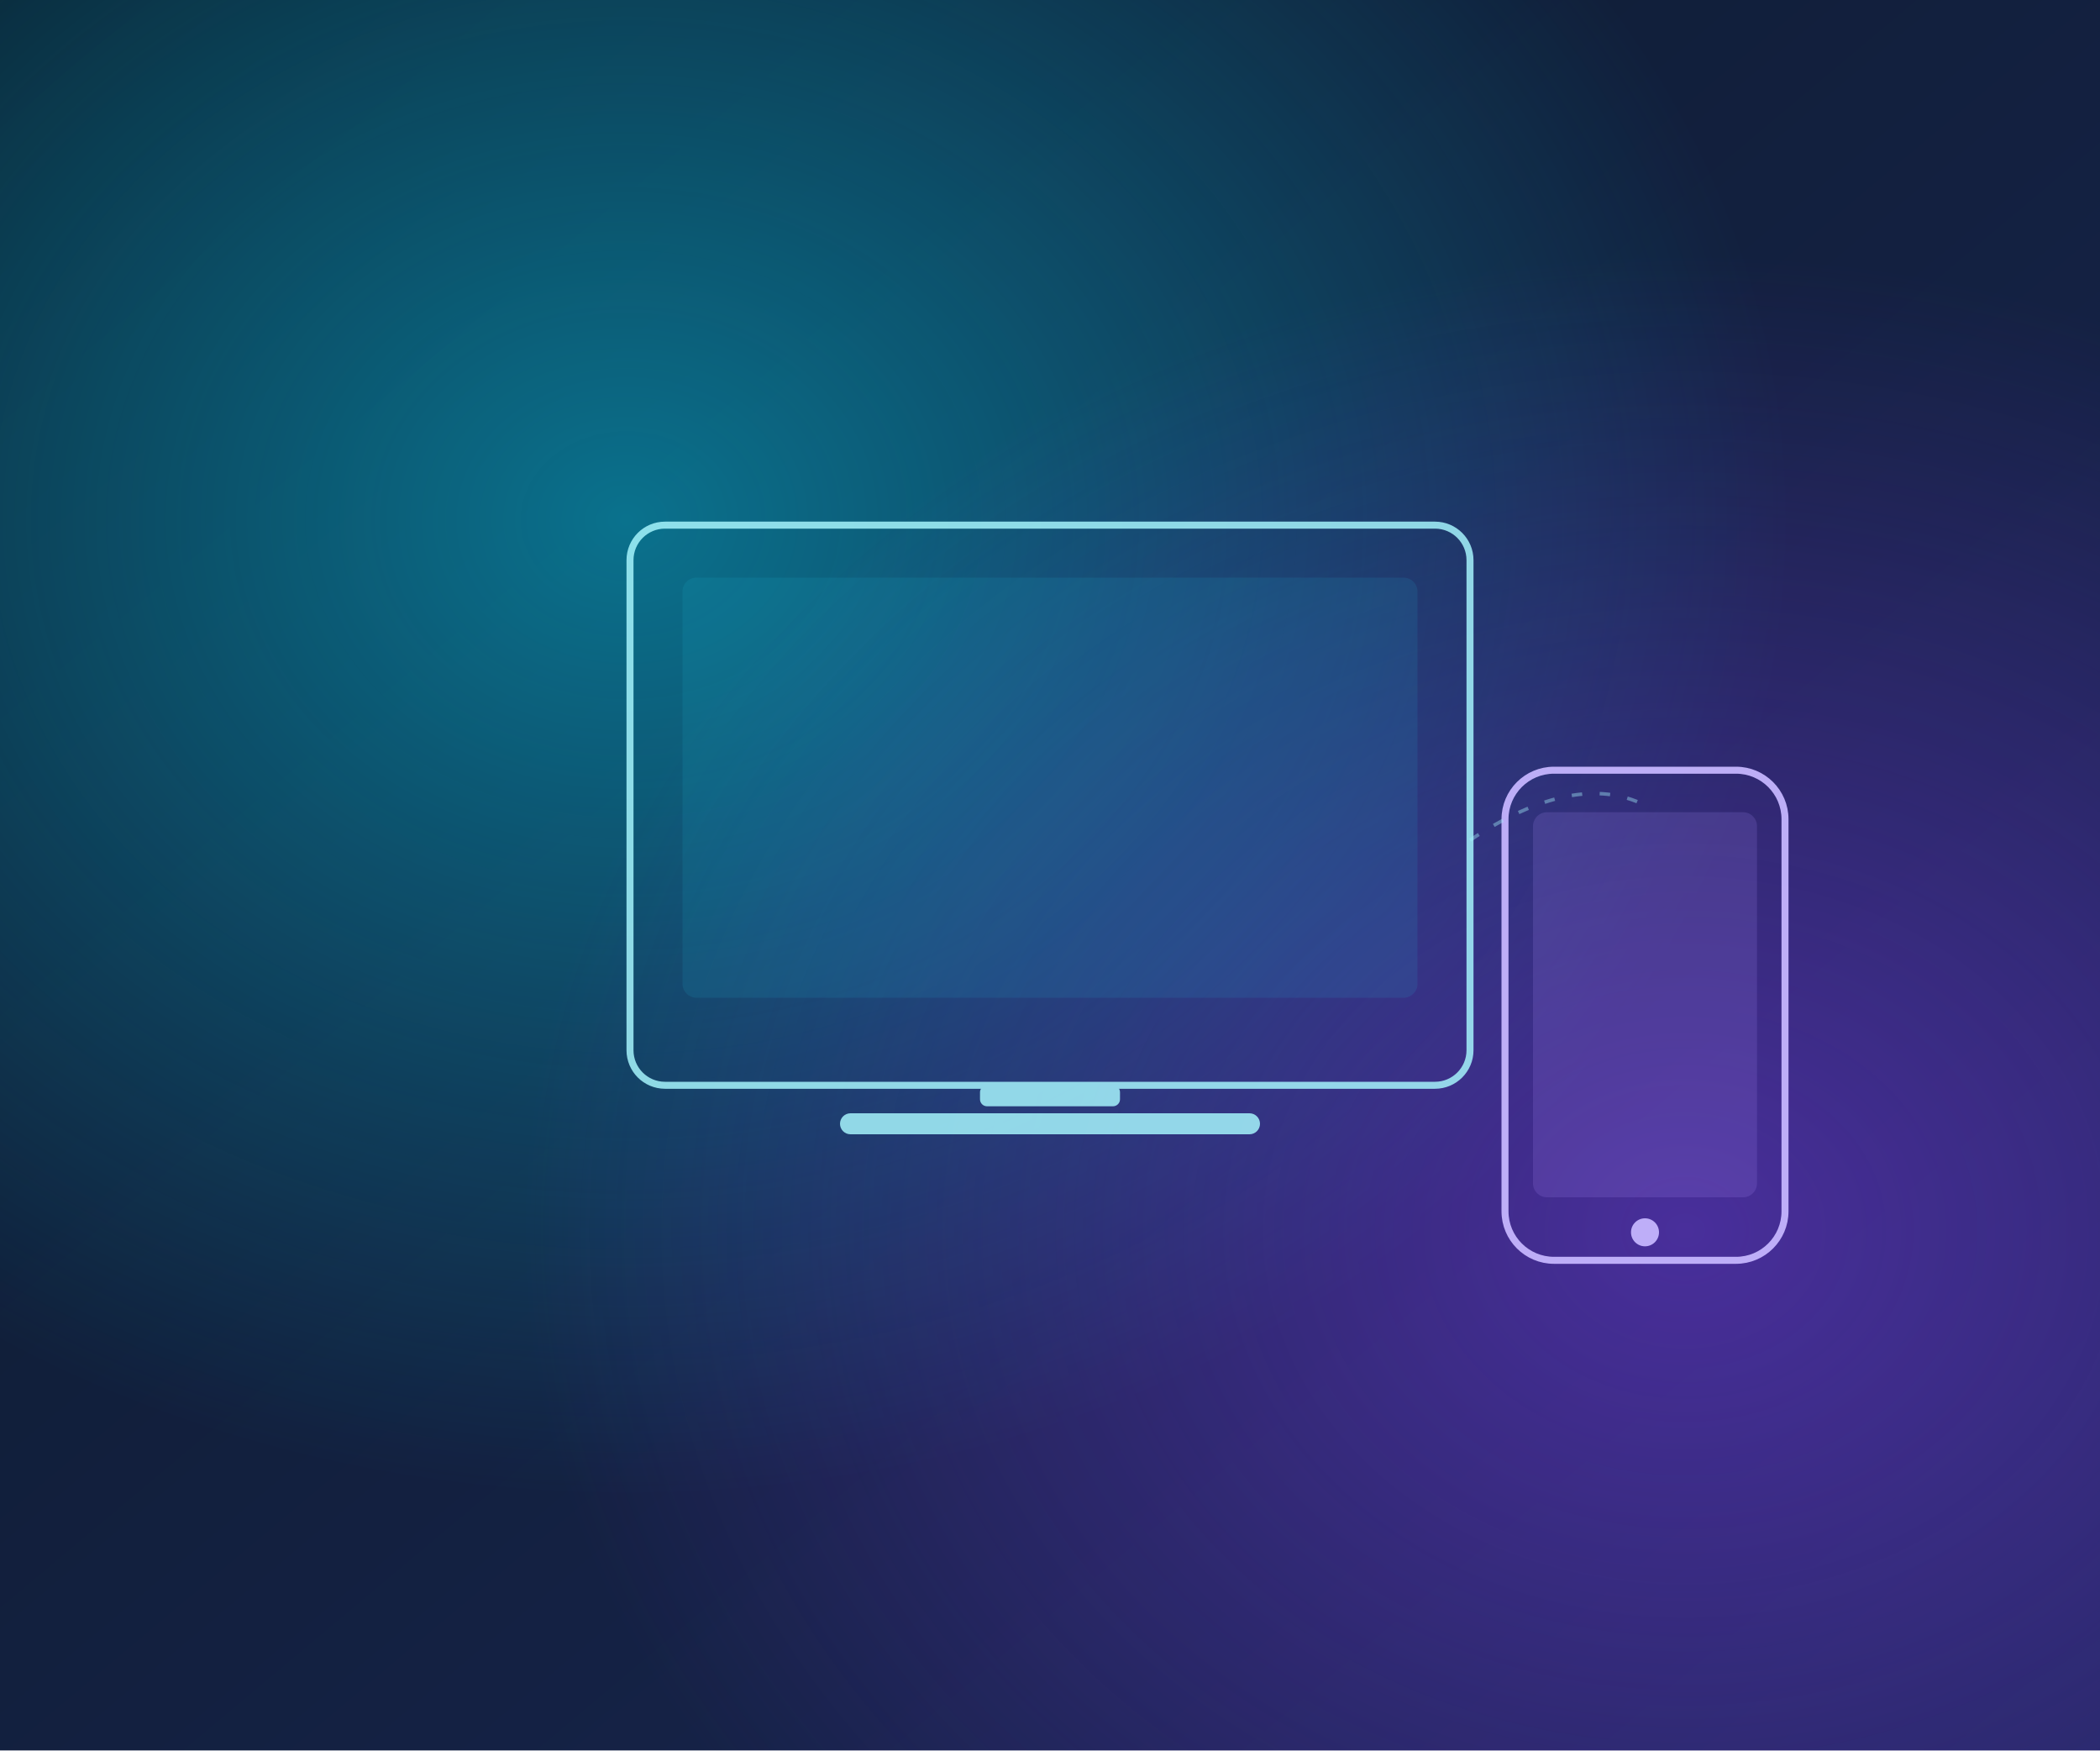
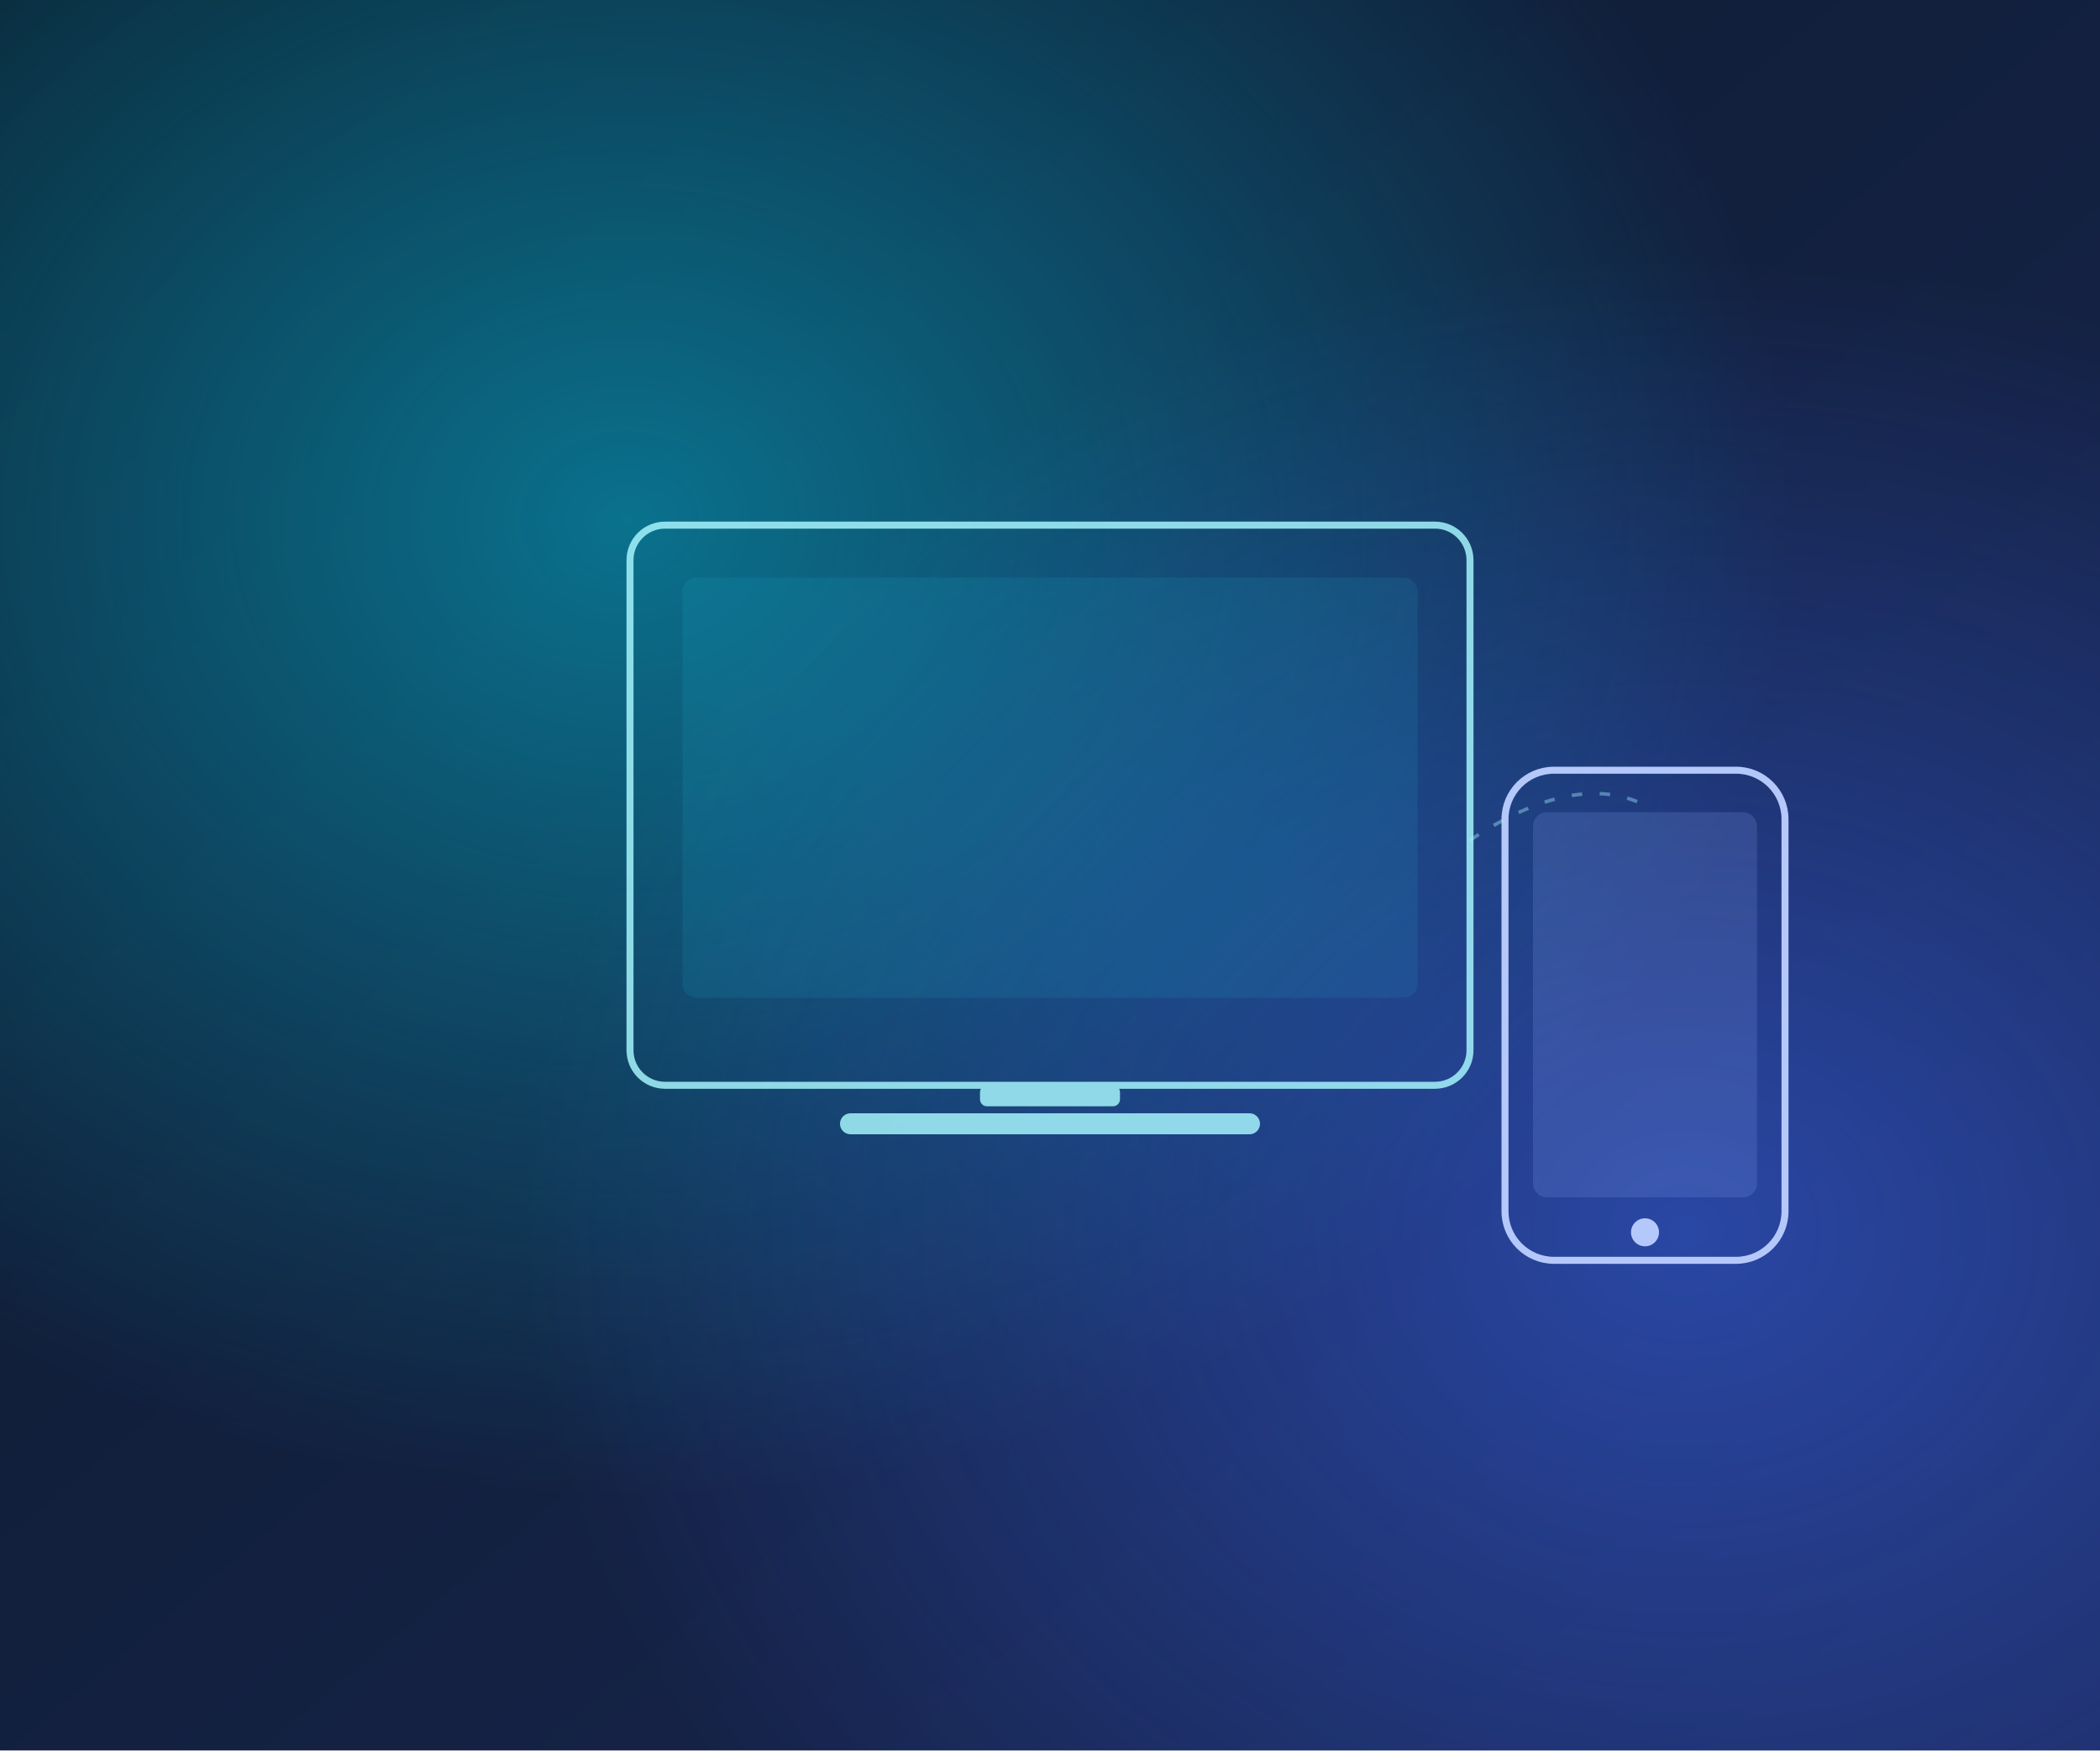
<svg xmlns="http://www.w3.org/2000/svg" viewBox="0 0 600 500" preserveAspectRatio="xMidYMid slice">
  <defs>
    <linearGradient id="bg" x1="0" y1="0" x2="1" y2="1">
      <stop offset="0%" stop-color="#0b1a2a" />
      <stop offset="100%" stop-color="#1a2654" />
    </linearGradient>
    <radialGradient id="g1" cx="0.3" cy="0.3" r="0.55">
      <stop offset="0%" stop-color="#06b6d4" stop-opacity="0.55" />
      <stop offset="100%" stop-color="#06b6d4" stop-opacity="0" />
    </radialGradient>
    <radialGradient id="g2" cx="0.8" cy="0.7" r="0.55">
-       <stop offset="0%" stop-color="#7c3aed" stop-opacity="0.5" />
-       <stop offset="100%" stop-color="#7c3aed" stop-opacity="0" />
+       <stop offset="0%" stop-color="#3d6bff" stop-opacity="0.5" />
+       <stop offset="100%" stop-color="#3d6bff" stop-opacity="0" />
    </radialGradient>
  </defs>
  <rect width="600" height="500" fill="url(#bg)" />
  <rect width="600" height="500" fill="url(#g1)" />
  <rect width="600" height="500" fill="url(#g2)" />
  <g opacity="0.85">
    <rect x="180" y="150" width="240" height="160" rx="10" fill="none" stroke="#a5f3fc" stroke-width="2" />
    <rect x="195" y="165" width="210" height="120" rx="4" fill="#22d3ee" opacity="0.12" />
    <rect x="280" y="310" width="40" height="6" rx="2" fill="#a5f3fc" />
    <rect x="240" y="318" width="120" height="6" rx="3" fill="#a5f3fc" />
  </g>
  <g opacity="0.95">
-     <rect x="430" y="220" width="80" height="140" rx="14" fill="none" stroke="#c4b5fd" stroke-width="2" />
-     <rect x="438" y="232" width="64" height="110" rx="4" fill="#a78bfa" opacity="0.18" />
-     <circle cx="470" cy="352" r="4" fill="#c4b5fd" />
+     <rect x="430" y="220" width="80" height="140" rx="14" fill="none" stroke="#bccfff" stroke-width="2" />
+     <rect x="438" y="232" width="64" height="110" rx="4" fill="#90acff" opacity="0.18" />
+     <circle cx="470" cy="352" r="4" fill="#bccfff" />
  </g>
  <g opacity="0.4" stroke="#a5f3fc" stroke-dasharray="3 5" fill="none">
    <path d="M420 240 Q450 220 470 230" />
  </g>
</svg>
